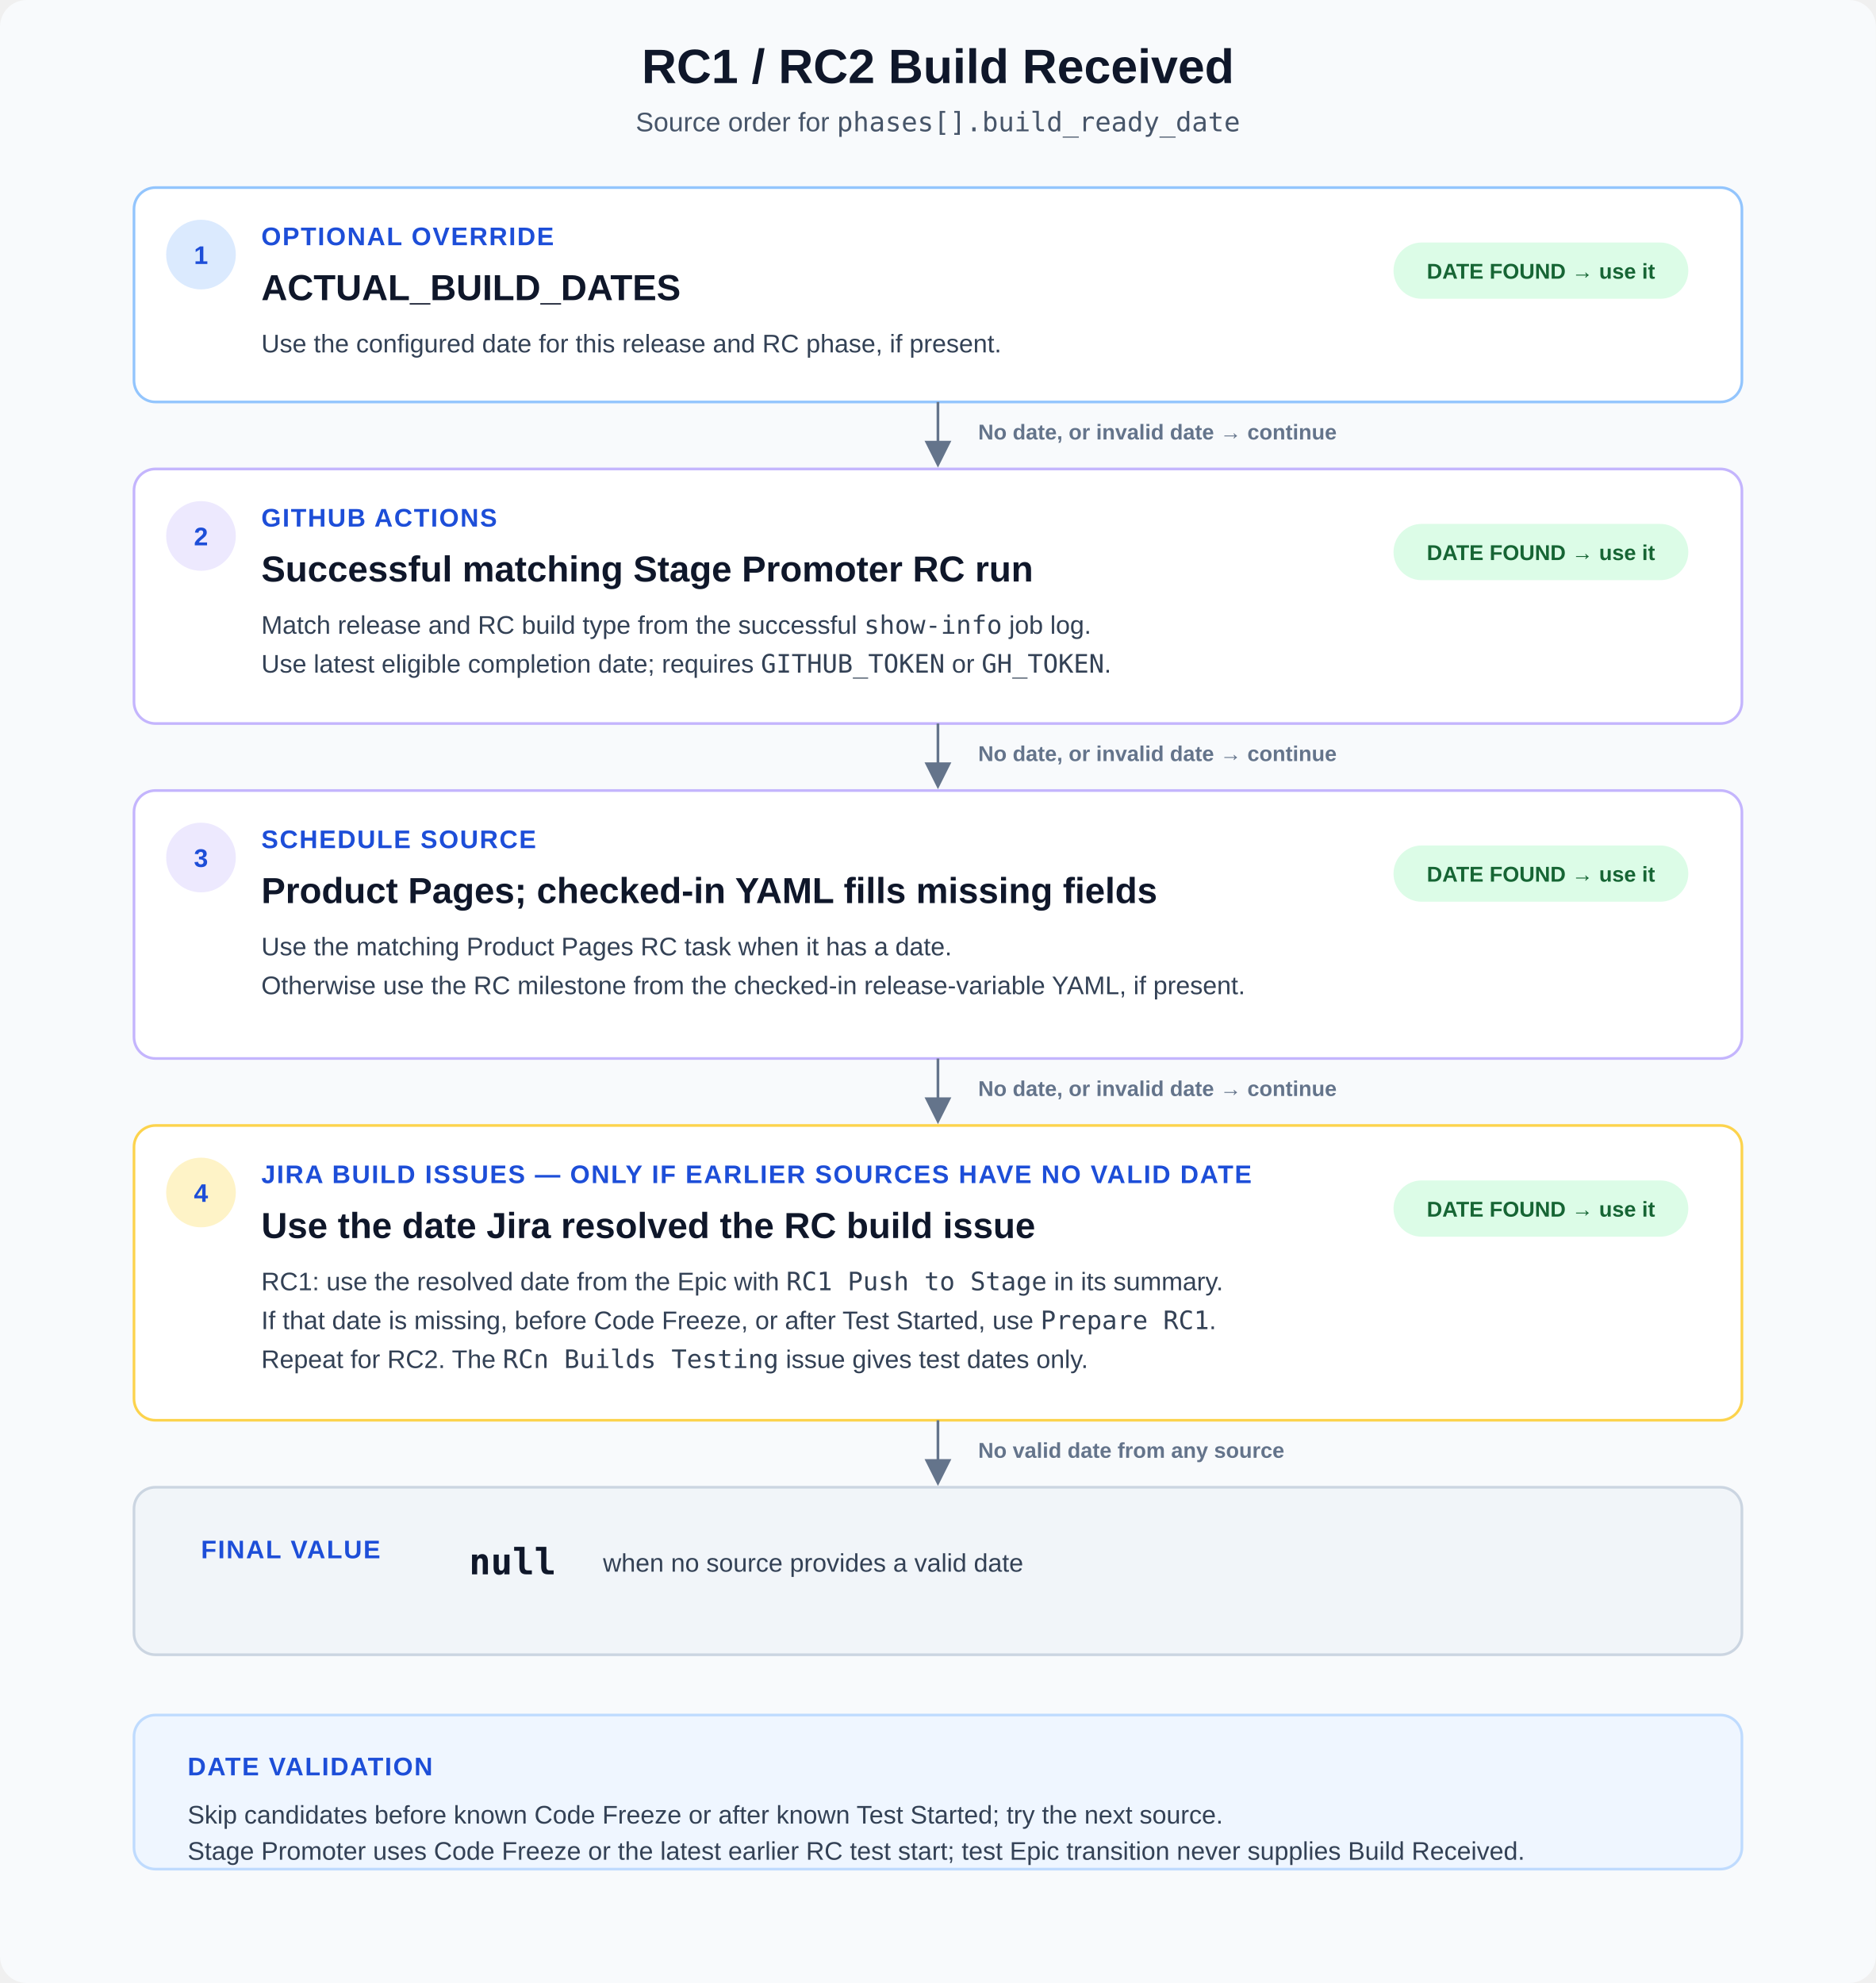
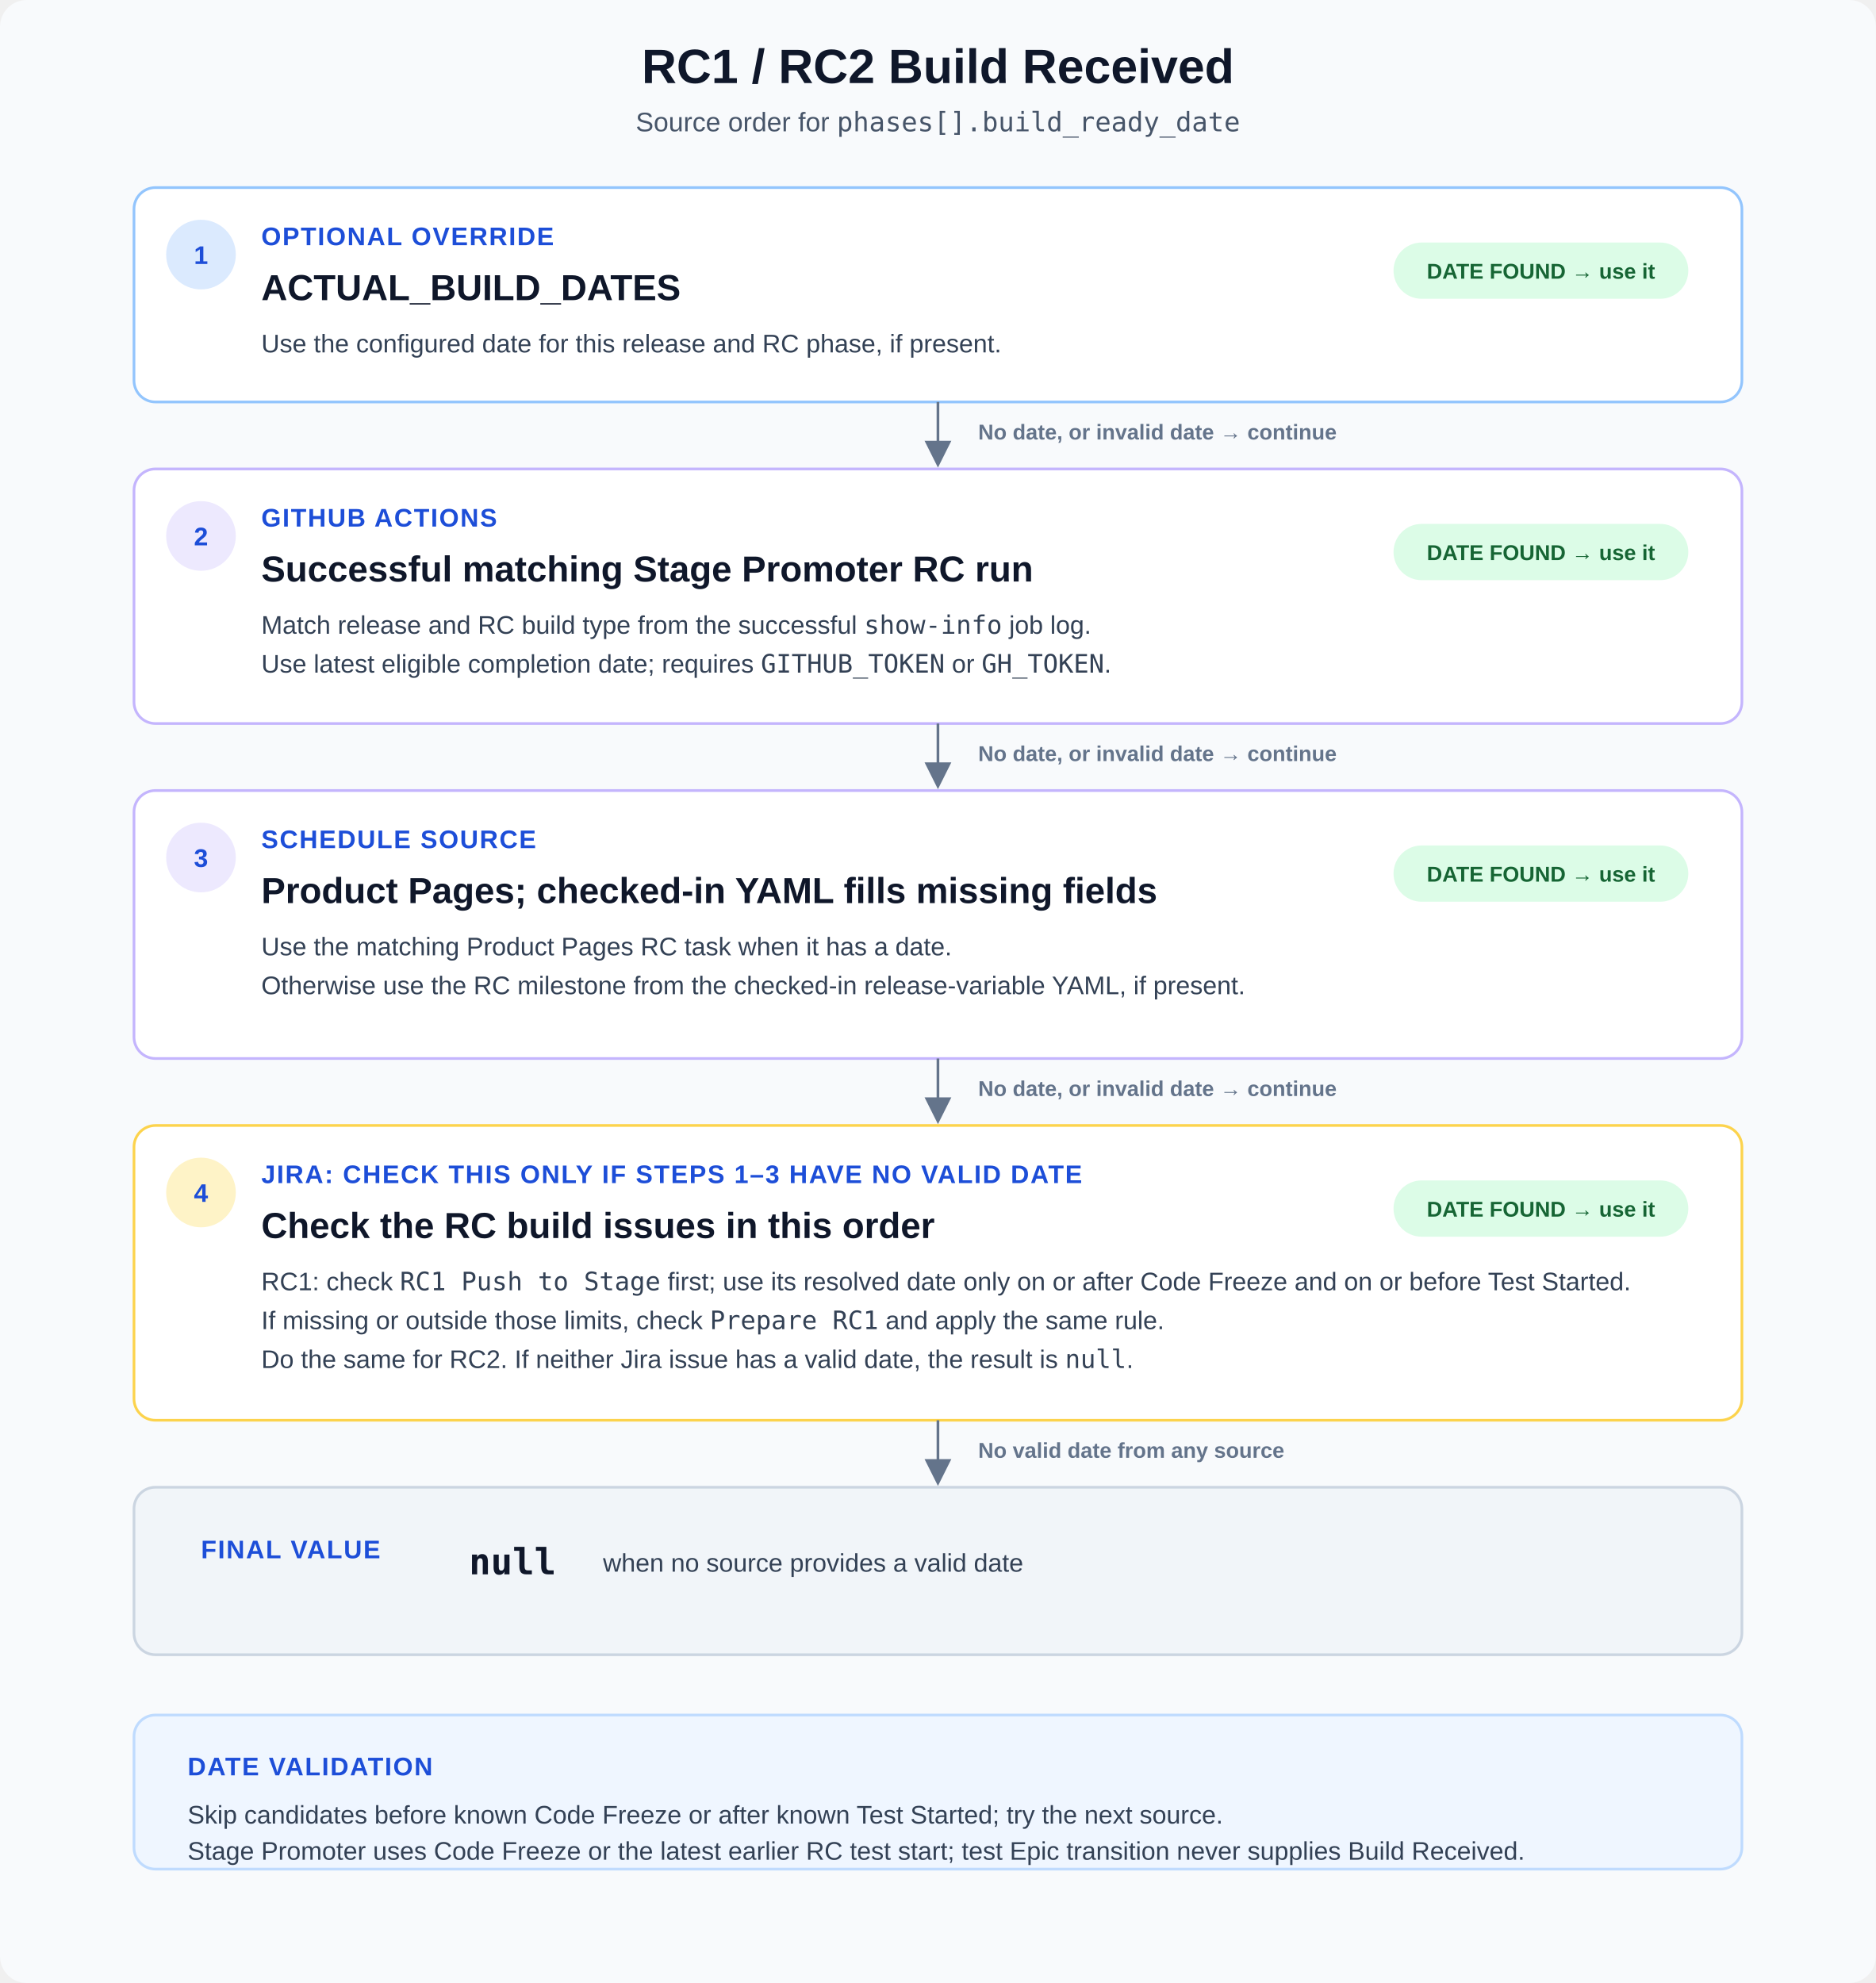
<svg xmlns="http://www.w3.org/2000/svg" width="1400" height="1480" viewBox="0 0 1400 1480" role="img" aria-labelledby="title desc">
  <defs>
    <marker id="arrow" markerWidth="10" markerHeight="10" refX="5" refY="5" orient="auto">
      <path d="M 0 0 L 10 5 L 0 10 z" fill="#64748b" />
    </marker>
    <style>
      text { font-family: Arial, Helvetica, sans-serif; }
      .heading { fill: #0f172a; font-size: 36px; font-weight: 700; }
      .subheading { fill: #475569; font-size: 20px; }
      .step { fill: #1d4ed8; font-size: 19px; font-weight: 700; letter-spacing: 1px; }
      .title { fill: #0f172a; font-size: 27px; font-weight: 700; }
      .body { fill: #334155; font-size: 19px; }
      .flow { fill: #64748b; font-size: 16px; font-weight: 600; }
      .result { fill: #166534; font-size: 16px; font-weight: 700; }
    </style>
  </defs>
  <rect width="1400" height="1480" rx="20" fill="#f8fafc" />
  <text x="700" y="62" text-anchor="middle" class="heading">RC1 / RC2 Build Received</text>
  <text x="700" y="98" text-anchor="middle" class="subheading">Source order for <tspan font-family="monospace">phases[].build_ready_date</tspan>
  </text>
  <g>
    <rect x="100" y="140" width="1200" height="160" rx="16" fill="#ffffff" stroke="#93c5fd" stroke-width="2" />
    <circle cx="150" cy="190" r="26" fill="#dbeafe" />
    <text x="150" y="197" text-anchor="middle" class="step">1</text>
    <text x="195" y="183" class="step">OPTIONAL OVERRIDE</text>
    <text x="195" y="224" class="title">ACTUAL_BUILD_DATES</text>
    <text x="195" y="263" class="body">Use the configured date for this release and RC phase, if present.</text>
    <rect x="1040" y="181" width="220" height="42" rx="21" fill="#dcfce7" />
    <text x="1150" y="208" text-anchor="middle" class="result">DATE FOUND → use it</text>
  </g>
  <line x1="700" y1="300" x2="700" y2="339" stroke="#64748b" stroke-width="2" marker-end="url(#arrow)" />
  <text x="730" y="328" class="flow">No date, or invalid date → continue</text>
  <g>
    <rect x="100" y="350" width="1200" height="190" rx="16" fill="#ffffff" stroke="#c4b5fd" stroke-width="2" />
    <circle cx="150" cy="400" r="26" fill="#ede9fe" />
    <text x="150" y="407" text-anchor="middle" class="step" fill="#6d28d9">2</text>
    <text x="195" y="393" class="step" fill="#6d28d9">GITHUB ACTIONS</text>
    <text x="195" y="434" class="title">Successful matching Stage Promoter RC run</text>
    <text x="195" y="473" class="body">Match release and RC build type from the successful <tspan font-family="monospace">show-info</tspan> job log.</text>
    <text x="195" y="502" class="body">Use latest eligible completion date; requires <tspan font-family="monospace">GITHUB_TOKEN</tspan> or <tspan font-family="monospace">GH_TOKEN</tspan>.</text>
    <rect x="1040" y="391" width="220" height="42" rx="21" fill="#dcfce7" />
    <text x="1150" y="418" text-anchor="middle" class="result">DATE FOUND → use it</text>
  </g>
  <line x1="700" y1="540" x2="700" y2="579" stroke="#64748b" stroke-width="2" marker-end="url(#arrow)" />
  <text x="730" y="568" class="flow">No date, or invalid date → continue</text>
  <g>
    <rect x="100" y="590" width="1200" height="200" rx="16" fill="#ffffff" stroke="#c4b5fd" stroke-width="2" />
    <circle cx="150" cy="640" r="26" fill="#ede9fe" />
    <text x="150" y="647" text-anchor="middle" class="step" fill="#6d28d9">3</text>
    <text x="195" y="633" class="step" fill="#6d28d9">SCHEDULE SOURCE</text>
    <text x="195" y="674" class="title">Product Pages; checked-in YAML fills missing fields</text>
    <text x="195" y="713" class="body">Use the matching Product Pages RC task when it has a date.</text>
    <text x="195" y="742" class="body">Otherwise use the RC milestone from the checked-in release-variable YAML, if present.</text>
    <rect x="1040" y="631" width="220" height="42" rx="21" fill="#dcfce7" />
    <text x="1150" y="658" text-anchor="middle" class="result">DATE FOUND → use it</text>
  </g>
  <line x1="700" y1="790" x2="700" y2="829" stroke="#64748b" stroke-width="2" marker-end="url(#arrow)" />
  <text x="730" y="818" class="flow">No date, or invalid date → continue</text>
  <g>
    <rect x="100" y="840" width="1200" height="220" rx="16" fill="#ffffff" stroke="#fcd34d" stroke-width="2" />
    <circle cx="150" cy="890" r="26" fill="#fef3c7" />
    <text x="150" y="897" text-anchor="middle" class="step" fill="#b45309">4</text>
-     <text x="195" y="883" class="step" fill="#b45309">JIRA BUILD ISSUES — ONLY IF EARLIER SOURCES HAVE NO VALID DATE</text>
-     <text x="195" y="924" class="title">Use the date Jira resolved the RC build issue</text>
-     <text x="195" y="963" class="body">RC1: use the resolved date from the Epic with <tspan font-family="monospace">RC1 Push to Stage</tspan> in its summary.</text>
-     <text x="195" y="992" class="body">If that date is missing, before Code Freeze, or after Test Started, use <tspan font-family="monospace">Prepare RC1</tspan>.</text>
-     <text x="195" y="1021" class="body">Repeat for RC2. The <tspan font-family="monospace">RCn Builds Testing</tspan> issue gives test dates only.</text>
+     <text x="195" y="883" class="step" fill="#b45309">JIRA: CHECK THIS ONLY IF STEPS 1–3 HAVE NO VALID DATE</text>
+     <text x="195" y="924" class="title">Check the RC build issues in this order</text>
+     <text x="195" y="963" class="body">RC1: check <tspan font-family="monospace">RC1 Push to Stage</tspan> first; use its resolved date only on or after Code Freeze and on or before Test Started.</text>
+     <text x="195" y="992" class="body">If missing or outside those limits, check <tspan font-family="monospace">Prepare RC1</tspan> and apply the same rule.</text>
+     <text x="195" y="1021" class="body">Do the same for RC2. If neither Jira issue has a valid date, the result is <tspan font-family="monospace">null</tspan>.</text>
    <rect x="1040" y="881" width="220" height="42" rx="21" fill="#dcfce7" />
    <text x="1150" y="908" text-anchor="middle" class="result">DATE FOUND → use it</text>
  </g>
  <line x1="700" y1="1060" x2="700" y2="1099" stroke="#64748b" stroke-width="2" marker-end="url(#arrow)" />
  <text x="730" y="1088" class="flow">No valid date from any source</text>
  <g>
    <rect x="100" y="1110" width="1200" height="125" rx="16" fill="#f1f5f9" stroke="#cbd5e1" stroke-width="2" />
    <text x="150" y="1163" class="step" fill="#475569">FINAL VALUE</text>
    <text x="350" y="1175" class="title">
      <tspan font-family="monospace">null</tspan>
    </text>
    <text x="450" y="1173" class="body">when no source provides a valid date</text>
  </g>
  <rect x="100" y="1280" width="1200" height="115" rx="16" fill="#eff6ff" stroke="#bfdbfe" stroke-width="2" />
  <text x="140" y="1325" class="step">DATE VALIDATION</text>
  <text x="140" y="1361" class="body">Skip candidates before known Code Freeze or after known Test Started; try the next source.</text>
  <text x="140" y="1388" class="body">Stage Promoter uses Code Freeze or the latest earlier RC test start; test Epic transition never supplies Build Received.</text>
</svg>
